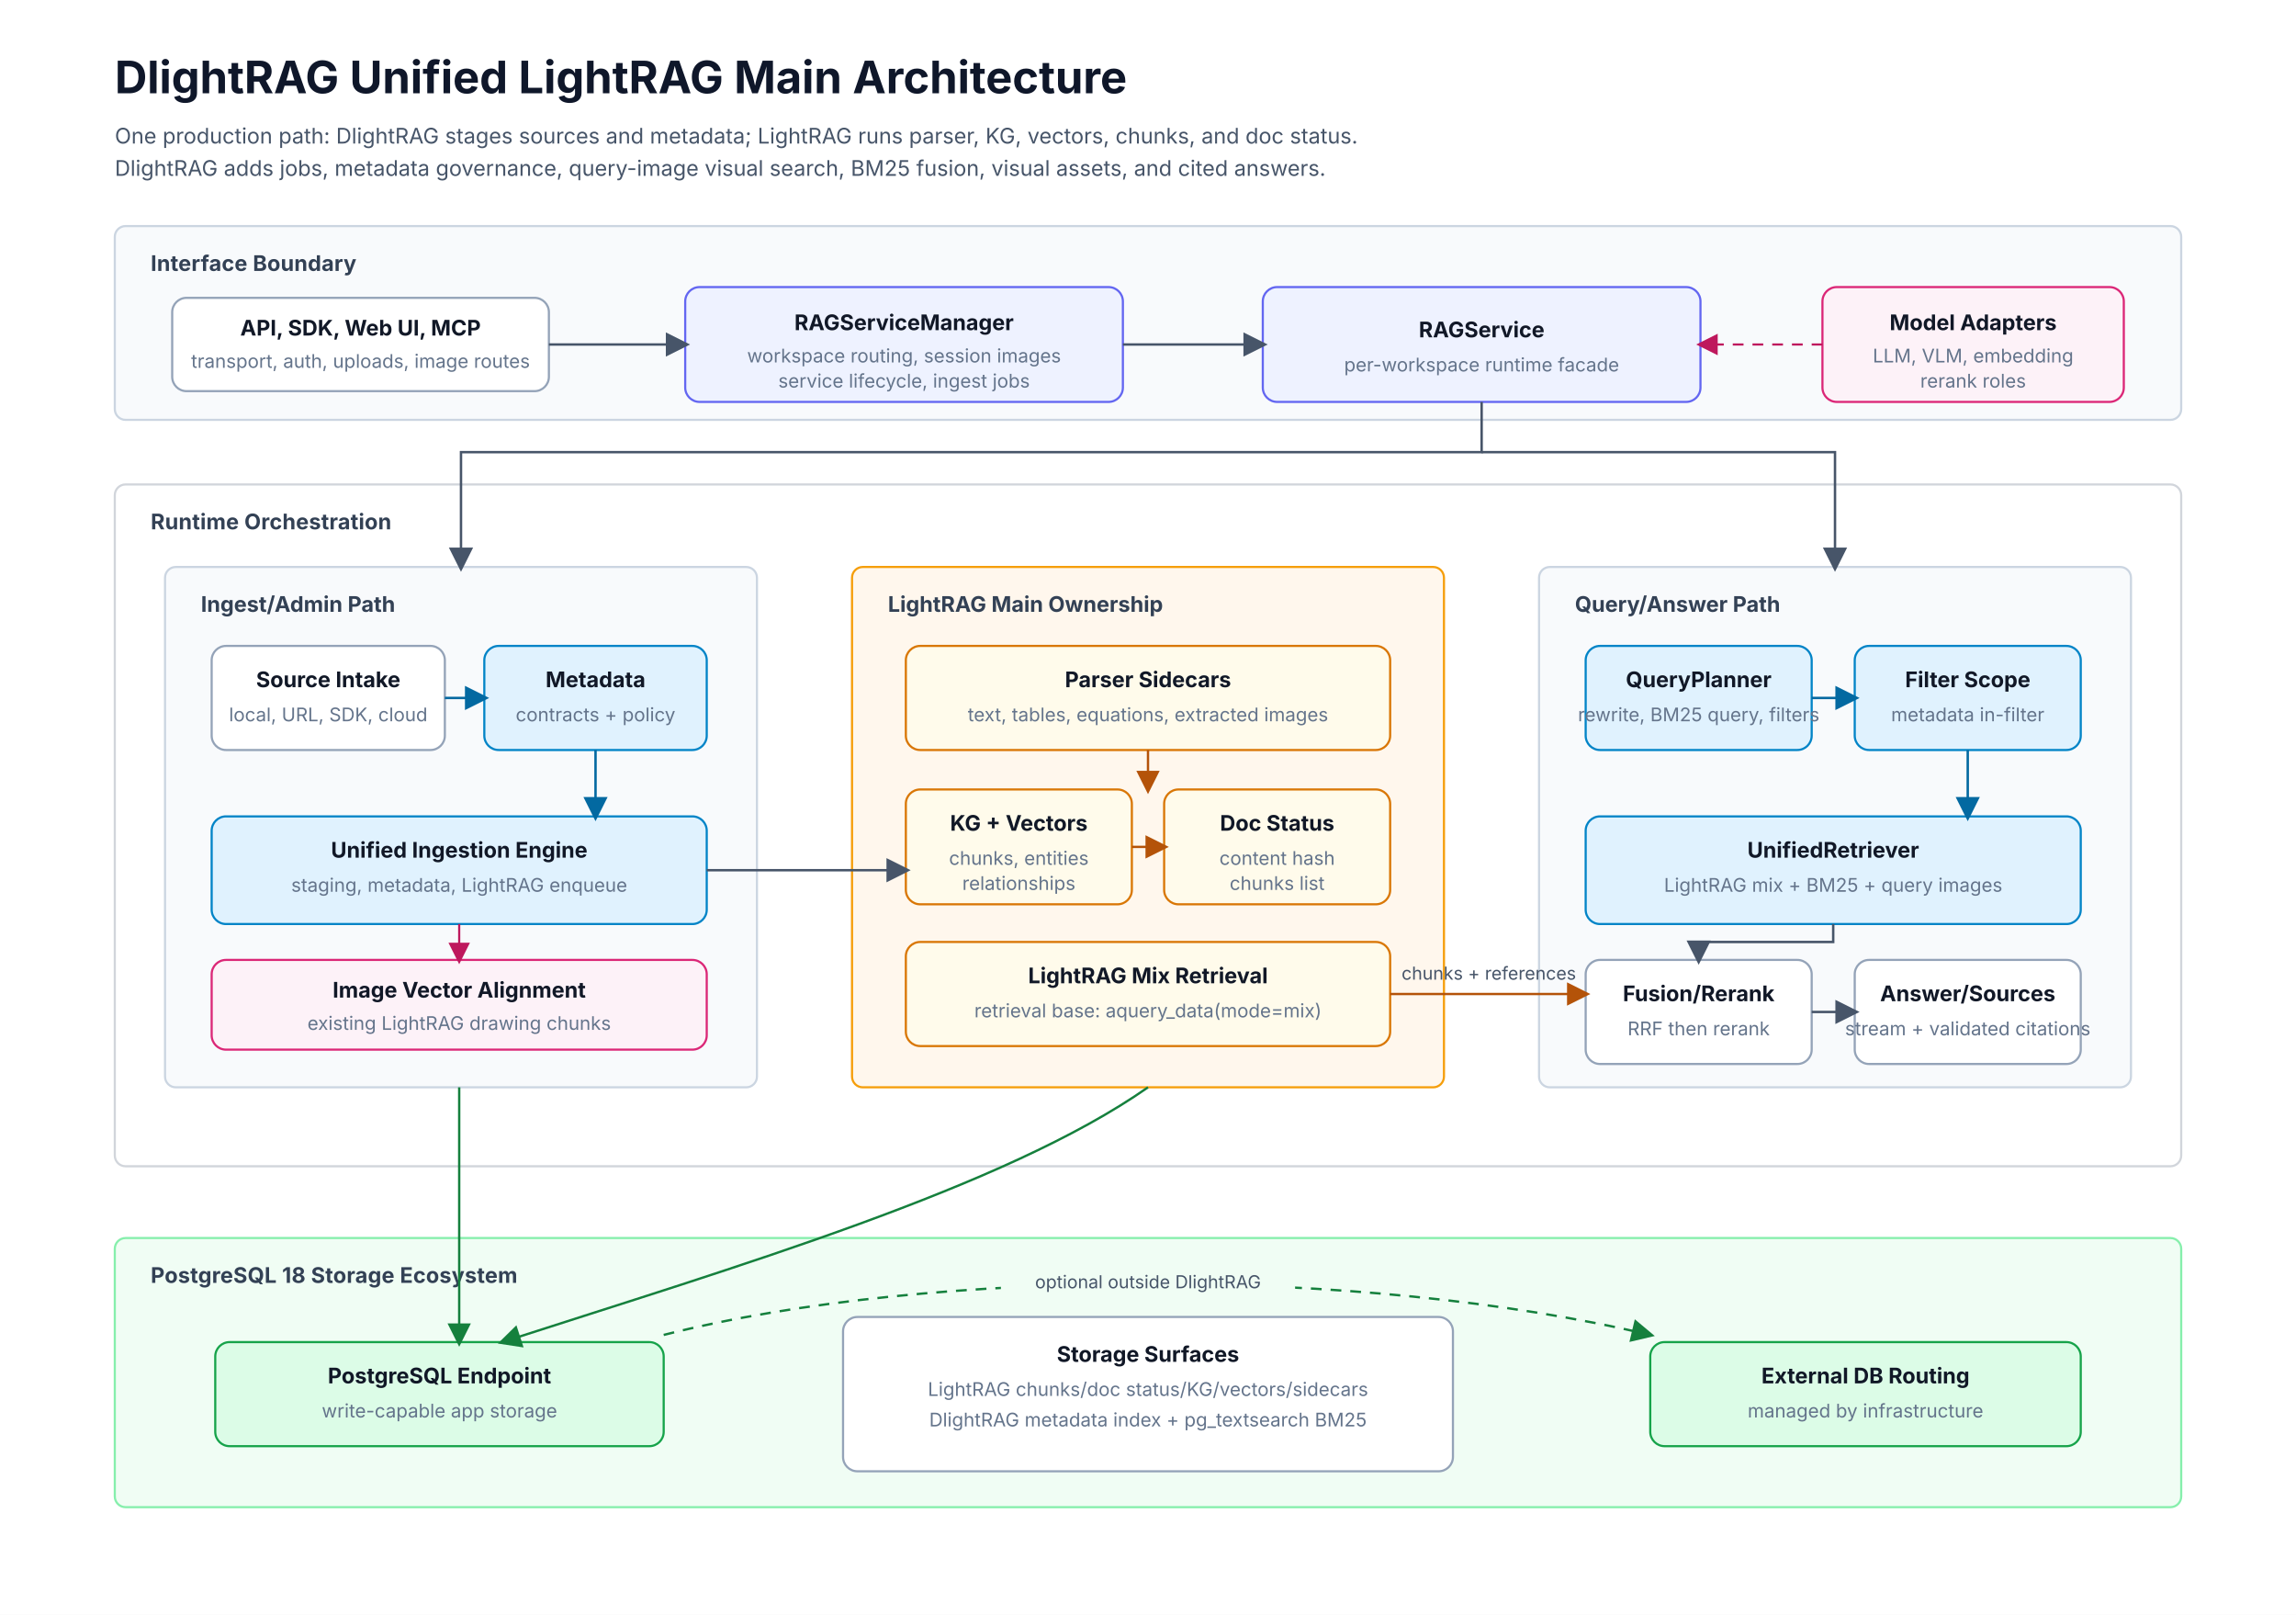
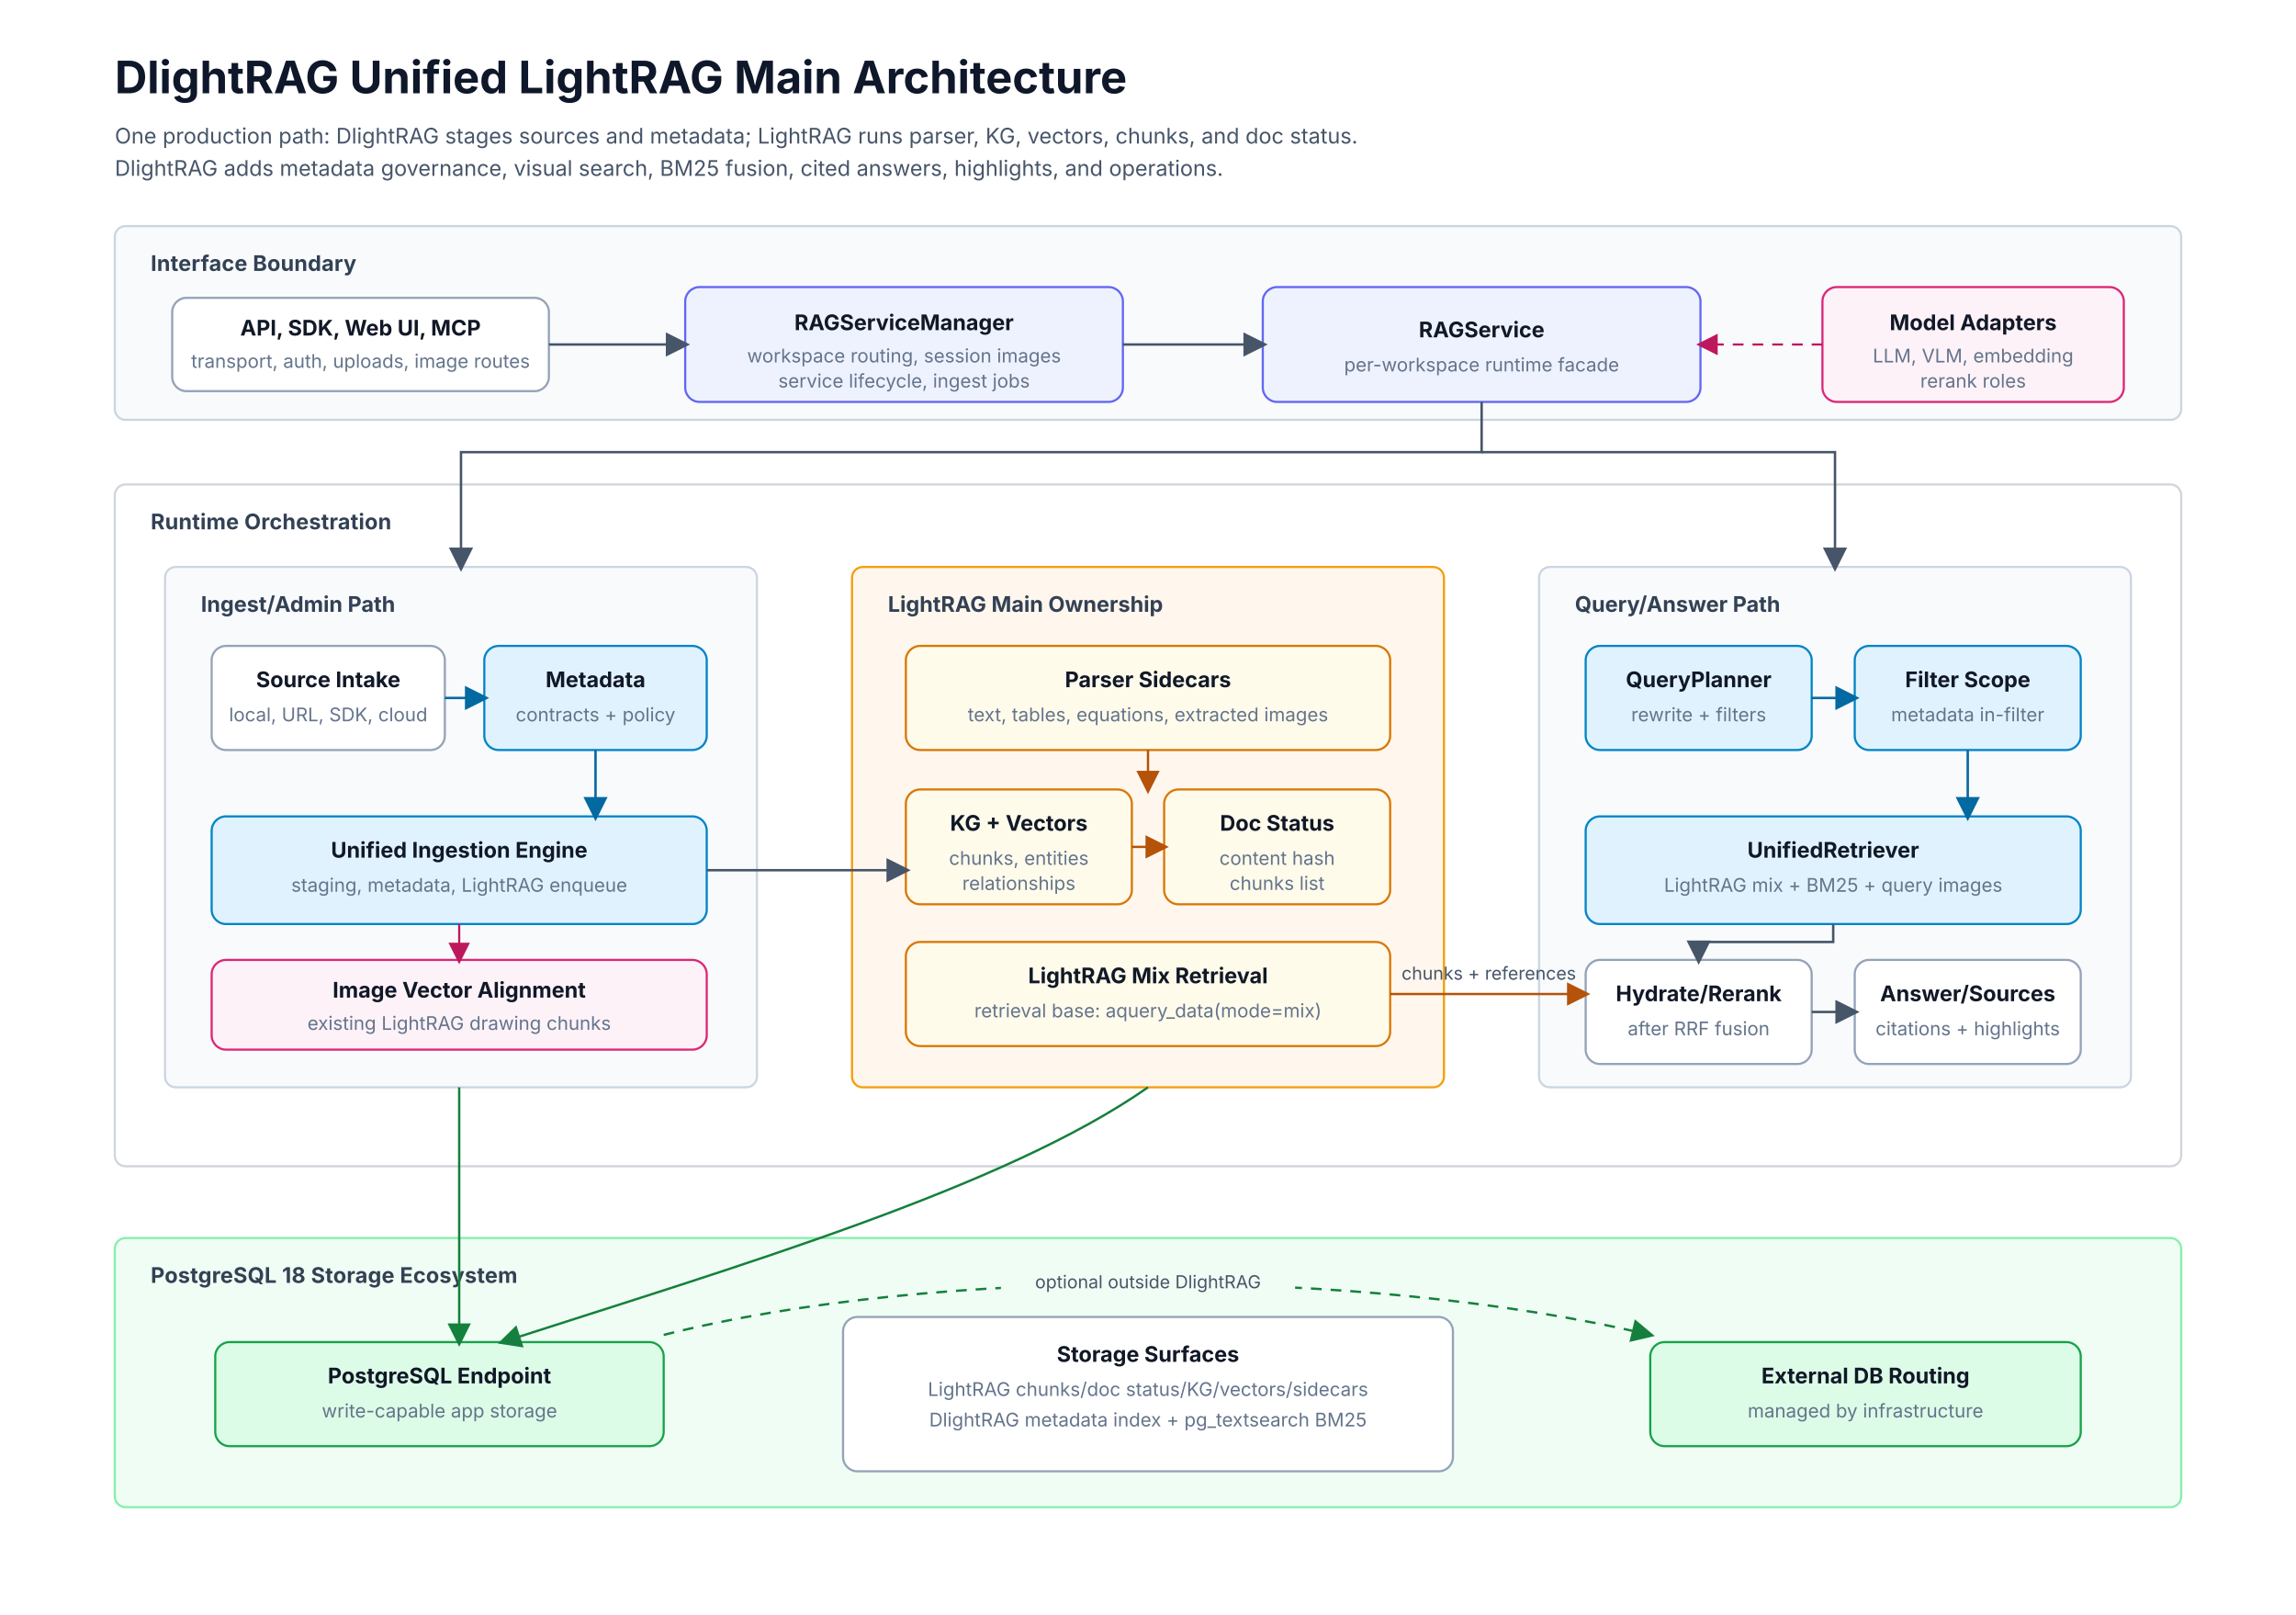
<svg xmlns="http://www.w3.org/2000/svg" viewBox="0 0 1280 900" role="img" aria-labelledby="title desc">
  <defs>
    <marker id="arrow" markerWidth="10" markerHeight="10" refX="8" refY="5" orient="auto" markerUnits="strokeWidth">
      <path d="M 0 0 L 10 5 L 0 10 z" fill="#475569" />
    </marker>
    <marker id="arrow-blue" markerWidth="10" markerHeight="10" refX="8" refY="5" orient="auto" markerUnits="strokeWidth">
      <path d="M 0 0 L 10 5 L 0 10 z" fill="#0369a1" />
    </marker>
    <marker id="arrow-orange" markerWidth="10" markerHeight="10" refX="8" refY="5" orient="auto" markerUnits="strokeWidth">
      <path d="M 0 0 L 10 5 L 0 10 z" fill="#b45309" />
    </marker>
    <marker id="arrow-green" markerWidth="10" markerHeight="10" refX="8" refY="5" orient="auto" markerUnits="strokeWidth">
      <path d="M 0 0 L 10 5 L 0 10 z" fill="#15803d" />
    </marker>
    <marker id="arrow-pink" markerWidth="10" markerHeight="10" refX="8" refY="5" orient="auto" markerUnits="strokeWidth">
      <path d="M 0 0 L 10 5 L 0 10 z" fill="#be185d" />
    </marker>
    <style>
      .bg { fill: #ffffff; }
      .title { font: 700 25px Inter, ui-sans-serif, system-ui, -apple-system, BlinkMacSystemFont, "Segoe UI", sans-serif; fill: #0f172a; }
      .subtitle { font: 400 12px Inter, ui-sans-serif, system-ui, -apple-system, BlinkMacSystemFont, "Segoe UI", sans-serif; fill: #475569; }
      .band-title { font: 700 12px Inter, ui-sans-serif, system-ui, -apple-system, BlinkMacSystemFont, "Segoe UI", sans-serif; fill: #334155; letter-spacing: .1px; }
      .lane-title { font: 700 12px Inter, ui-sans-serif, system-ui, -apple-system, BlinkMacSystemFont, "Segoe UI", sans-serif; fill: #334155; }
      .label { font: 700 12px Inter, ui-sans-serif, system-ui, -apple-system, BlinkMacSystemFont, "Segoe UI", sans-serif; fill: #111827; }
      .small { font: 400 10.5px Inter, ui-sans-serif, system-ui, -apple-system, BlinkMacSystemFont, "Segoe UI", sans-serif; fill: #64748b; }
      .note { font: 400 10px Inter, ui-sans-serif, system-ui, -apple-system, BlinkMacSystemFont, "Segoe UI", sans-serif; fill: #475569; }
      .band { fill: #ffffff; stroke: #d1d5db; stroke-width: 1.2; rx: 6; }
      .band-soft { fill: #f8fafc; stroke: #cbd5e1; stroke-width: 1.2; rx: 6; }
      .band-orange { fill: #fff7ed; stroke: #f59e0b; stroke-width: 1.2; rx: 6; }
      .band-green { fill: #f0fdf4; stroke: #86efac; stroke-width: 1.2; rx: 6; }
      .box { fill: #ffffff; stroke: #94a3b8; stroke-width: 1.2; rx: 8; }
      .box-blue { fill: #e0f2fe; stroke: #0284c7; }
      .box-indigo { fill: #eef2ff; stroke: #6366f1; }
      .box-orange { fill: #fffbeb; stroke: #d97706; }
      .box-pink { fill: #fdf2f8; stroke: #db2777; }
      .box-green { fill: #dcfce7; stroke: #16a34a; }
      .line { fill: none; stroke: #475569; stroke-width: 1.35; marker-end: url(#arrow); }
      .line-blue { fill: none; stroke: #0369a1; stroke-width: 1.35; marker-end: url(#arrow-blue); }
      .line-orange { fill: none; stroke: #b45309; stroke-width: 1.3; marker-end: url(#arrow-orange); }
      .line-green { fill: none; stroke: #15803d; stroke-width: 1.3; marker-end: url(#arrow-green); }
      .line-pink { fill: none; stroke: #be185d; stroke-width: 1.2; marker-end: url(#arrow-pink); }
      .dash { stroke-dasharray: 6 5; }
    </style>
  </defs>
  <rect class="bg" width="1280" height="900" />
  <text class="title" x="64" y="52">DlightRAG Unified LightRAG Main Architecture</text>
  <text class="subtitle" x="64" y="80">One production path: DlightRAG stages sources and metadata; LightRAG runs parser, KG, vectors, chunks, and doc status.</text>
-   <text class="subtitle" x="64" y="98">DlightRAG adds jobs, metadata governance, query-image visual search, BM25 fusion, visual assets, and cited answers.</text>
+   <text class="subtitle" x="64" y="98">DlightRAG adds metadata governance, visual search, BM25 fusion, cited answers, highlights, and operations.</text>
  <rect class="band-soft" x="64" y="126" width="1152" height="108" />
  <text class="band-title" x="84" y="151">Interface Boundary</text>
  <rect class="box" x="96" y="166" width="210" height="52" />
  <text class="label" text-anchor="middle" x="201" y="187">API, SDK, Web UI, MCP</text>
  <text class="small" text-anchor="middle" x="201" y="205">transport, auth, uploads, image routes</text>
  <rect class="box box-indigo" x="382" y="160" width="244" height="64" />
  <text class="label" text-anchor="middle" x="504" y="184">RAGServiceManager</text>
  <text class="small" text-anchor="middle" x="504" y="202">workspace routing, session images</text>
  <text class="small" text-anchor="middle" x="504" y="216">service lifecycle, ingest jobs</text>
  <rect class="box box-indigo" x="704" y="160" width="244" height="64" />
  <text class="label" text-anchor="middle" x="826" y="188">RAGService</text>
  <text class="small" text-anchor="middle" x="826" y="207">per-workspace runtime facade</text>
  <rect class="box box-pink" x="1016" y="160" width="168" height="64" />
  <text class="label" text-anchor="middle" x="1100" y="184">Model Adapters</text>
  <text class="small" text-anchor="middle" x="1100" y="202">LLM, VLM, embedding</text>
  <text class="small" text-anchor="middle" x="1100" y="216">rerank roles</text>
  <path class="line" d="M 306 192 H 382" />
  <path class="line" d="M 626 192 H 704" />
  <path class="line-pink dash" d="M 1016 192 H 948" />
  <rect class="band" x="64" y="270" width="1152" height="380" />
  <text class="band-title" x="84" y="295">Runtime Orchestration</text>
  <rect class="band-soft" x="92" y="316" width="330" height="290" />
  <text class="lane-title" x="112" y="341">Ingest/Admin Path</text>
  <rect class="box" x="118" y="360" width="130" height="58" />
  <text class="label" text-anchor="middle" x="183" y="383">Source Intake</text>
  <text class="small" text-anchor="middle" x="183" y="402">local, URL, SDK, cloud</text>
  <rect class="box box-blue" x="270" y="360" width="124" height="58" />
  <text class="label" text-anchor="middle" x="332" y="383">Metadata</text>
  <text class="small" text-anchor="middle" x="332" y="402">contracts + policy</text>
  <rect class="box box-blue" x="118" y="455" width="276" height="60" />
  <text class="label" text-anchor="middle" x="256" y="478">Unified Ingestion Engine</text>
  <text class="small" text-anchor="middle" x="256" y="497">staging, metadata, LightRAG enqueue</text>
  <rect class="box box-pink" x="118" y="535" width="276" height="50" />
  <text class="label" text-anchor="middle" x="256" y="556">Image Vector Alignment</text>
  <text class="small" text-anchor="middle" x="256" y="574">existing LightRAG drawing chunks</text>
  <path class="line-blue" d="M 248 389 H 270" />
  <path class="line-blue" d="M 332 418 V 455" />
  <path class="line-pink" d="M 256 515 V 535" />
  <rect class="band-orange" x="475" y="316" width="330" height="290" />
  <text class="lane-title" x="495" y="341" fill="#92400e">LightRAG Main Ownership</text>
  <rect class="box box-orange" x="505" y="360" width="270" height="58" />
  <text class="label" text-anchor="middle" x="640" y="383">Parser Sidecars</text>
  <text class="small" text-anchor="middle" x="640" y="402">text, tables, equations, extracted images</text>
  <rect class="box box-orange" x="505" y="440" width="126" height="64" />
  <text class="label" text-anchor="middle" x="568" y="463">KG + Vectors</text>
  <text class="small" text-anchor="middle" x="568" y="482">chunks, entities</text>
  <text class="small" text-anchor="middle" x="568" y="496">relationships</text>
  <rect class="box box-orange" x="649" y="440" width="126" height="64" />
  <text class="label" text-anchor="middle" x="712" y="463">Doc Status</text>
  <text class="small" text-anchor="middle" x="712" y="482">content hash</text>
  <text class="small" text-anchor="middle" x="712" y="496">chunks list</text>
  <rect class="box box-orange" x="505" y="525" width="270" height="58" />
  <text class="label" text-anchor="middle" x="640" y="548">LightRAG Mix Retrieval</text>
  <text class="small" text-anchor="middle" x="640" y="567">retrieval base: aquery_data(mode=mix)</text>
  <path class="line" d="M 394 485 H 505" />
  <path class="line-orange" d="M 640 418 V 440" />
  <path class="line-orange" d="M 631 472 H 649" />
  <rect class="band-soft" x="858" y="316" width="330" height="290" />
  <text class="lane-title" x="878" y="341">Query/Answer Path</text>
  <rect class="box box-blue" x="884" y="360" width="126" height="58" />
  <text class="label" text-anchor="middle" x="947" y="383">QueryPlanner</text>
-   <text class="small" text-anchor="middle" x="947" y="402">rewrite, BM25 query, filters</text>
+   <text class="small" text-anchor="middle" x="947" y="402">rewrite + filters</text>
  <rect class="box box-blue" x="1034" y="360" width="126" height="58" />
  <text class="label" text-anchor="middle" x="1097" y="383">Filter Scope</text>
  <text class="small" text-anchor="middle" x="1097" y="402">metadata in-filter</text>
  <rect class="box box-blue" x="884" y="455" width="276" height="60" />
  <text class="label" text-anchor="middle" x="1022" y="478">UnifiedRetriever</text>
  <text class="small" text-anchor="middle" x="1022" y="497">LightRAG mix + BM25 + query images</text>
  <rect class="box" x="884" y="535" width="126" height="58" />
-   <text class="label" text-anchor="middle" x="947" y="558">Fusion/Rerank</text>
-   <text class="small" text-anchor="middle" x="947" y="577">RRF then rerank</text>
+   <text class="label" text-anchor="middle" x="947" y="558">Hydrate/Rerank</text>
+   <text class="small" text-anchor="middle" x="947" y="577">after RRF fusion</text>
  <rect class="box" x="1034" y="535" width="126" height="58" />
  <text class="label" text-anchor="middle" x="1097" y="558">Answer/Sources</text>
-   <text class="small" text-anchor="middle" x="1097" y="577">stream + validated citations</text>
+   <text class="small" text-anchor="middle" x="1097" y="577">citations + highlights</text>
  <path class="line-blue" d="M 1010 389 H 1034" />
  <path class="line-blue" d="M 1097 418 V 455" />
  <path class="line-orange" d="M 775 554 H 884" />
  <text class="note" text-anchor="middle" x="830" y="546" fill="#92400e">chunks + references</text>
  <path class="line" d="M 1022 515 V 525 H 947 V 535" />
  <path class="line" d="M 1010 564 H 1034" />
  <path class="line" d="M 826 224 V 252 H 257 V 316" />
  <path class="line" d="M 826 252 H 1023 V 316" />
  <rect class="band-green" x="64" y="690" width="1152" height="150" />
  <text class="band-title" x="84" y="715" fill="#166534">PostgreSQL 18 Storage Ecosystem</text>
  <rect class="box box-green" x="120" y="748" width="250" height="58" />
  <text class="label" text-anchor="middle" x="245" y="771">PostgreSQL Endpoint</text>
  <text class="small" text-anchor="middle" x="245" y="790">write-capable app storage</text>
  <rect class="box" x="470" y="734" width="340" height="86" stroke="#22c55e" />
  <text class="label" text-anchor="middle" x="640" y="759">Storage Surfaces</text>
  <text class="small" text-anchor="middle" x="640" y="778">LightRAG chunks/doc status/KG/vectors/sidecars</text>
  <text class="small" text-anchor="middle" x="640" y="795">DlightRAG metadata index + pg_textsearch BM25</text>
  <rect class="box box-green" x="920" y="748" width="240" height="58" />
  <text class="label" text-anchor="middle" x="1040" y="771">External DB Routing</text>
  <text class="small" text-anchor="middle" x="1040" y="790">managed by infrastructure</text>
  <path class="line-green" d="M 256 606 V 748" />
  <path class="line-green" d="M 640 606 C 560 662 410 706 280 748" />
  <path class="line-green dash" d="M 370 744 C 520 706 760 706 920 744" />
  <rect x="558" y="706" width="164" height="16" fill="#f0fdf4" />
  <text class="note" text-anchor="middle" x="640" y="718" fill="#166534">optional outside DlightRAG</text>
</svg>
